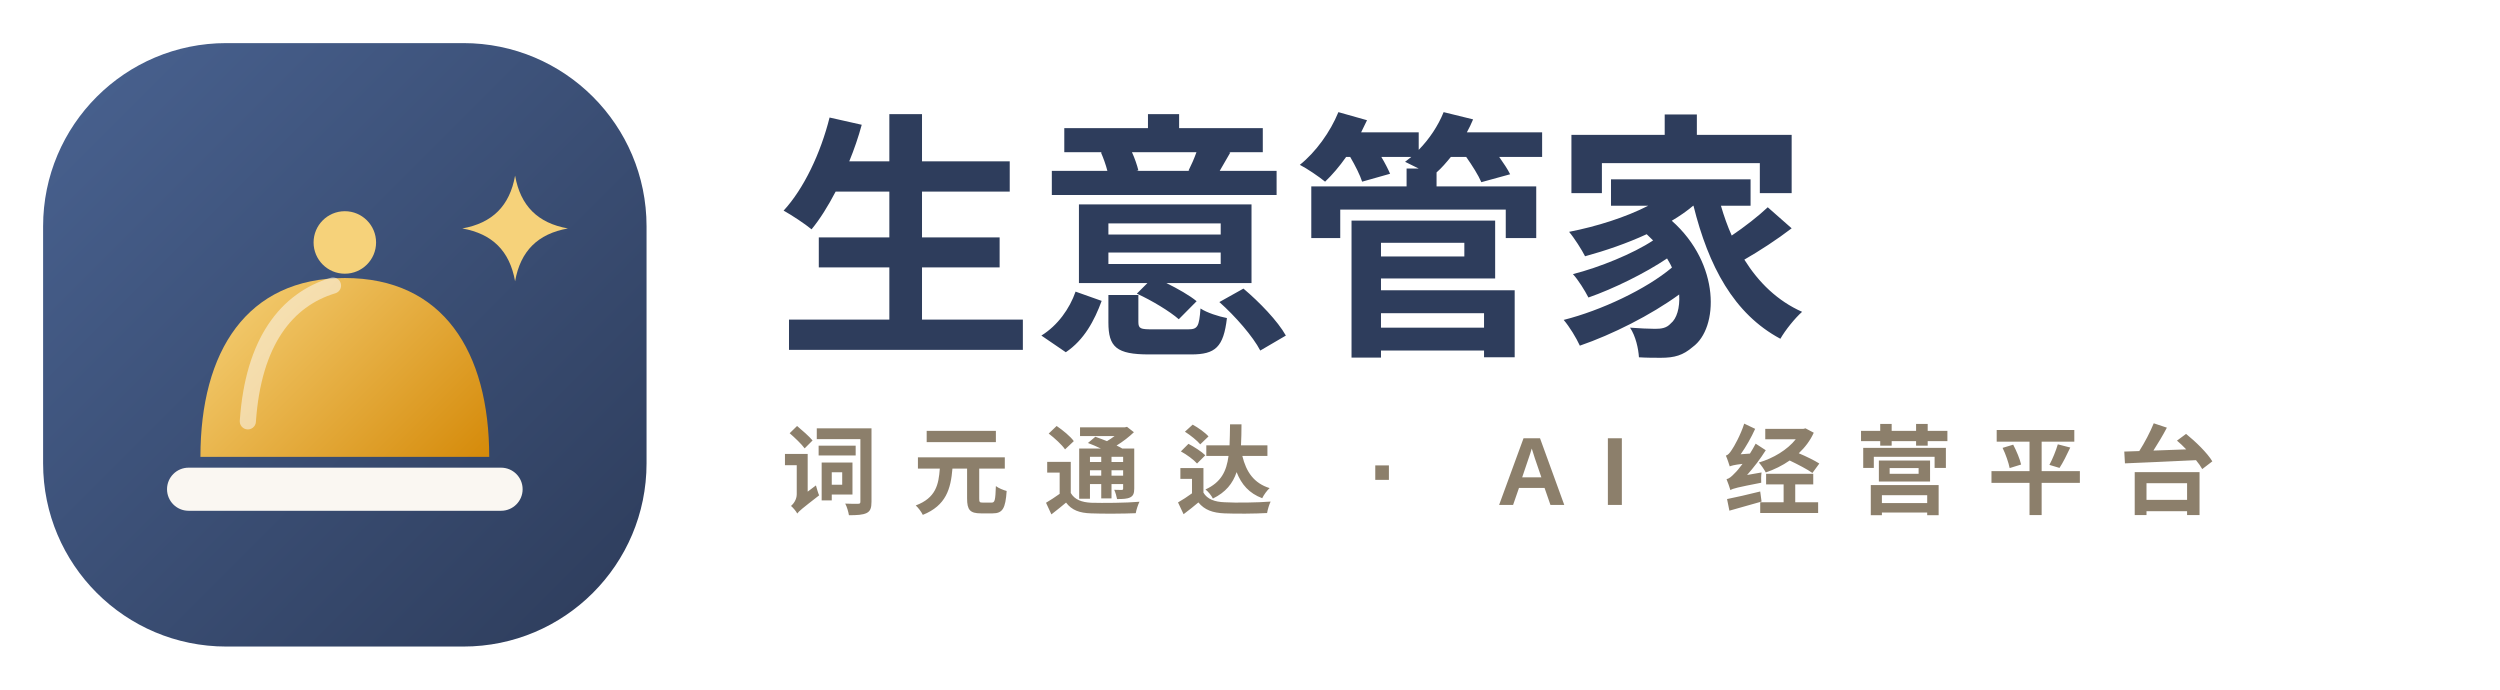
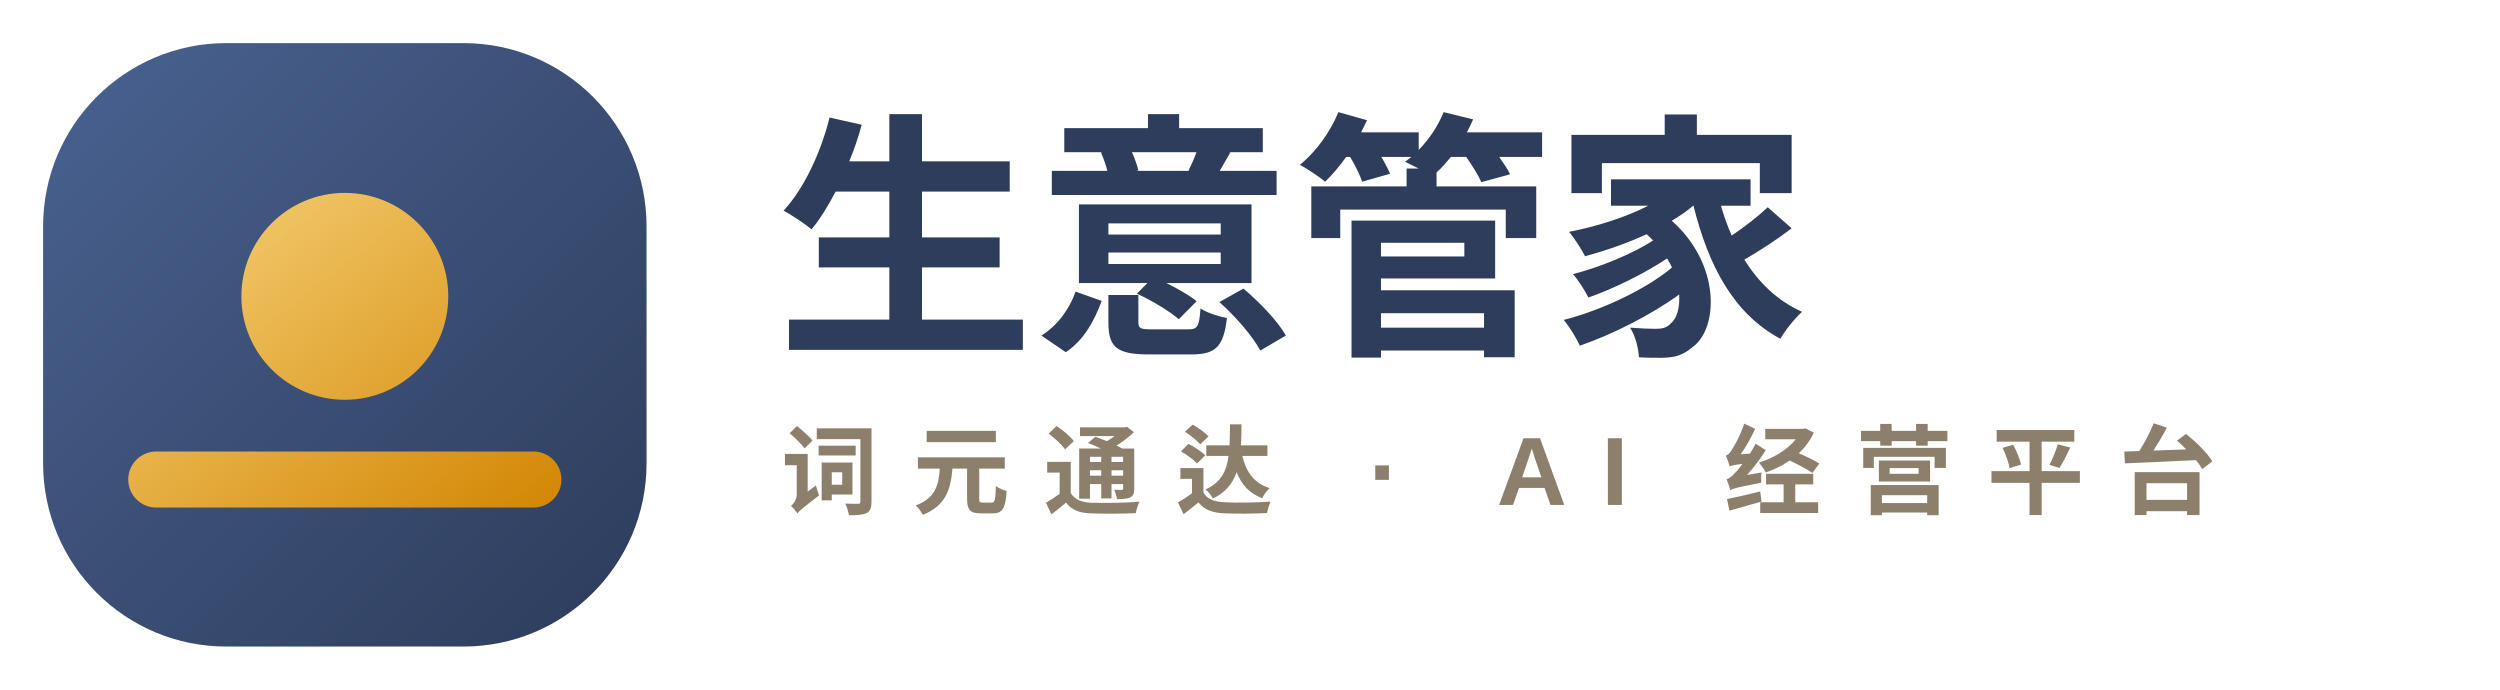
<svg xmlns="http://www.w3.org/2000/svg" viewBox="0 0 232 64" fill="none">
  <defs>
-     <linearGradient id="lb-bg" x1="6" y1="6" x2="58" y2="58" gradientUnits="userSpaceOnUse">
+     <linearGradient id="lk-bg" x1="6" y1="6" x2="58" y2="58" gradientUnits="userSpaceOnUse">
      <stop offset="0" stop-color="#48618f" />
      <stop offset="1" stop-color="#2e3d5c" />
    </linearGradient>
-     <linearGradient id="lb-gold" x1="22" y1="23" x2="44" y2="45" gradientUnits="userSpaceOnUse">
+     <linearGradient id="lk-gold" x1="18" y1="14" x2="46" y2="50" gradientUnits="userSpaceOnUse">
      <stop offset="0" stop-color="#f6d27a" />
      <stop offset="1" stop-color="#d48806" />
    </linearGradient>
  </defs>
-   <rect x="4" y="4" width="56" height="56" rx="17" fill="url(#lb-bg)" />
-   <path d="M18.6 42.4 C18.6 32.6 22.9 25.8 32 25.8 C41.1 25.8 45.4 32.6 45.4 42.4 Z" fill="url(#lb-gold)" />
-   <path d="M23 39.1 C23.5 31.7 26.6 27.8 30.9 26.5" stroke="#faf7f2" stroke-opacity="0.55" stroke-width="1.5" stroke-linecap="round" />
-   <circle cx="32" cy="22.5" r="2.9" fill="#f6d27a" />
-   <rect x="15.5" y="43.4" width="33" height="4" rx="2" fill="#faf7f2" />
-   <path d="M47.8 16.3 C48.3 19.1 49.9 20.7 52.7 21.2 C49.9 21.7 48.3 23.3 47.8 26.1 C47.3 23.3 45.7 21.7 42.9 21.2 C45.7 20.7 47.3 19.1 47.8 16.3 Z" fill="#f6d27a" />
+   <rect x="4" y="4" width="56" height="56" rx="17" fill="url(#lk-bg)" />
+   <circle cx="32" cy="27.5" r="9.6" fill="url(#lk-gold)" />
+   <path d="M14.5 44.5 H49.5" stroke="url(#lk-gold)" stroke-width="5.2" stroke-linecap="round" />
  <text x="72" y="31" font-family="'PingFang SC','Hiragino Sans GB','Source Han Sans SC','Microsoft YaHei',sans-serif" font-size="24" font-weight="700" fill="#2e3d5c">生意管家</text>
  <text x="72.5" y="47" font-family="'Helvetica Neue',Arial,sans-serif" font-size="9" font-weight="600" letter-spacing="3.2" fill="#8c7f6b">词元通达 · AI 经营平台</text>
</svg>
